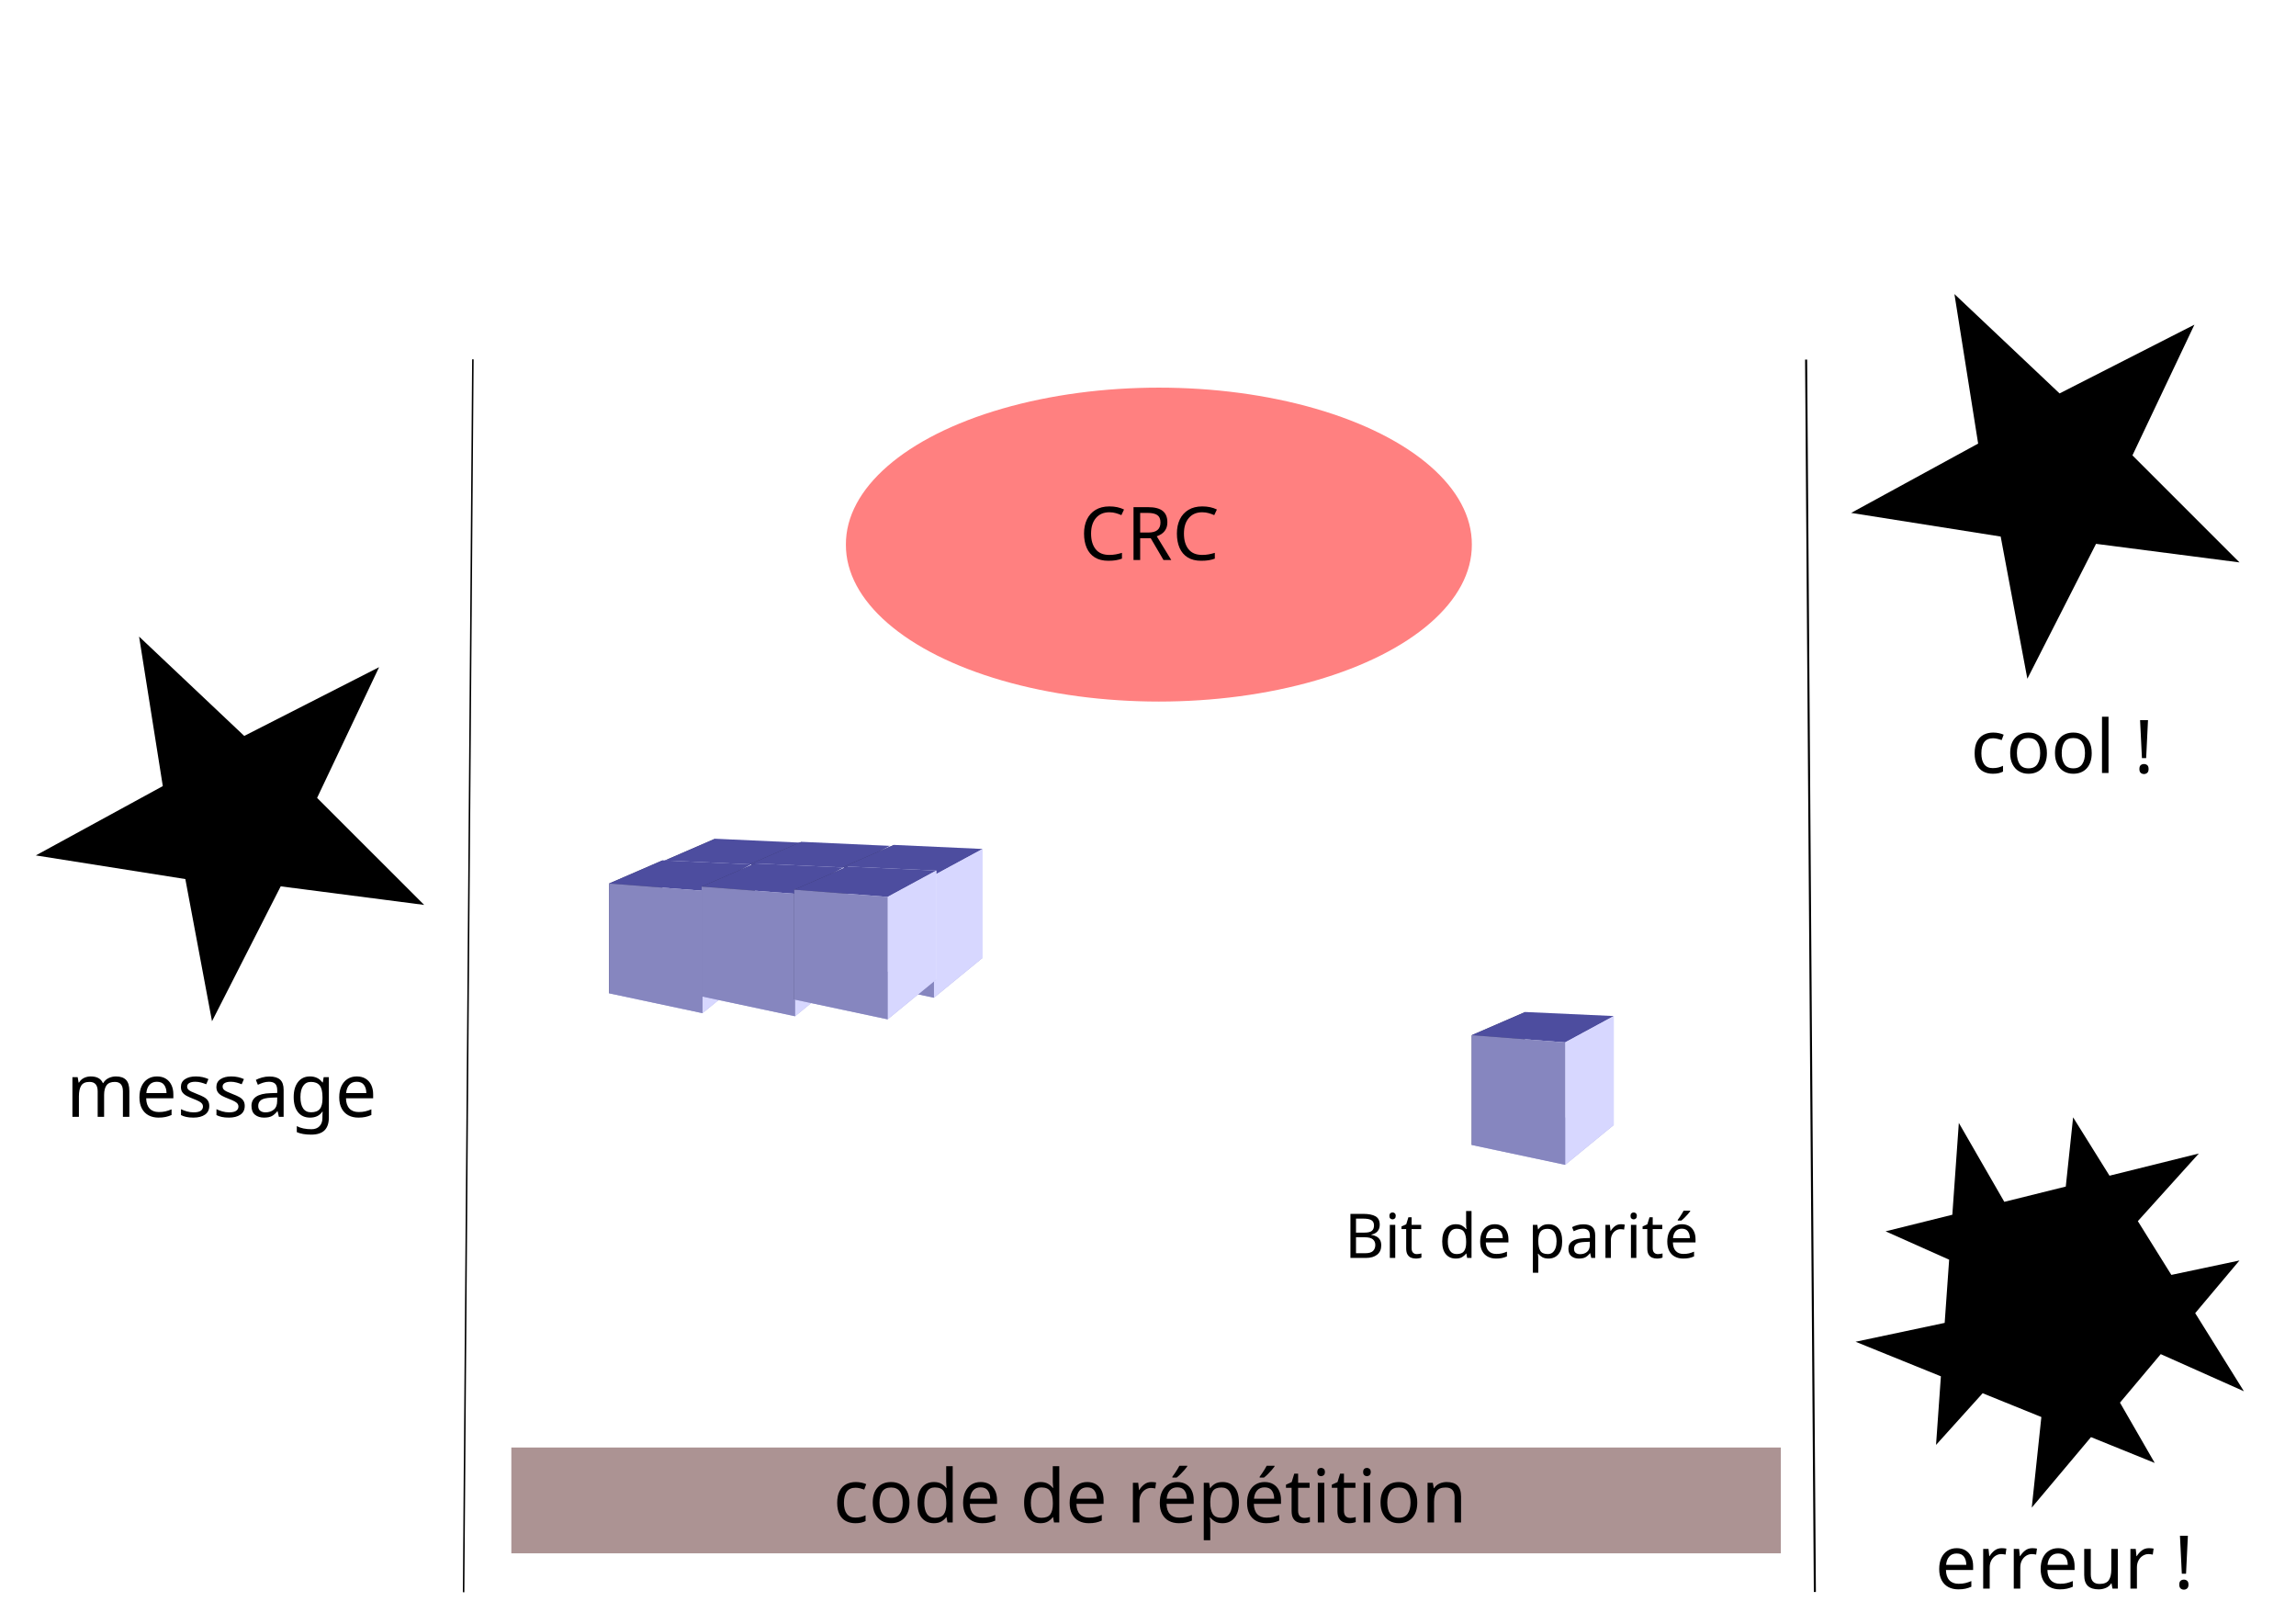
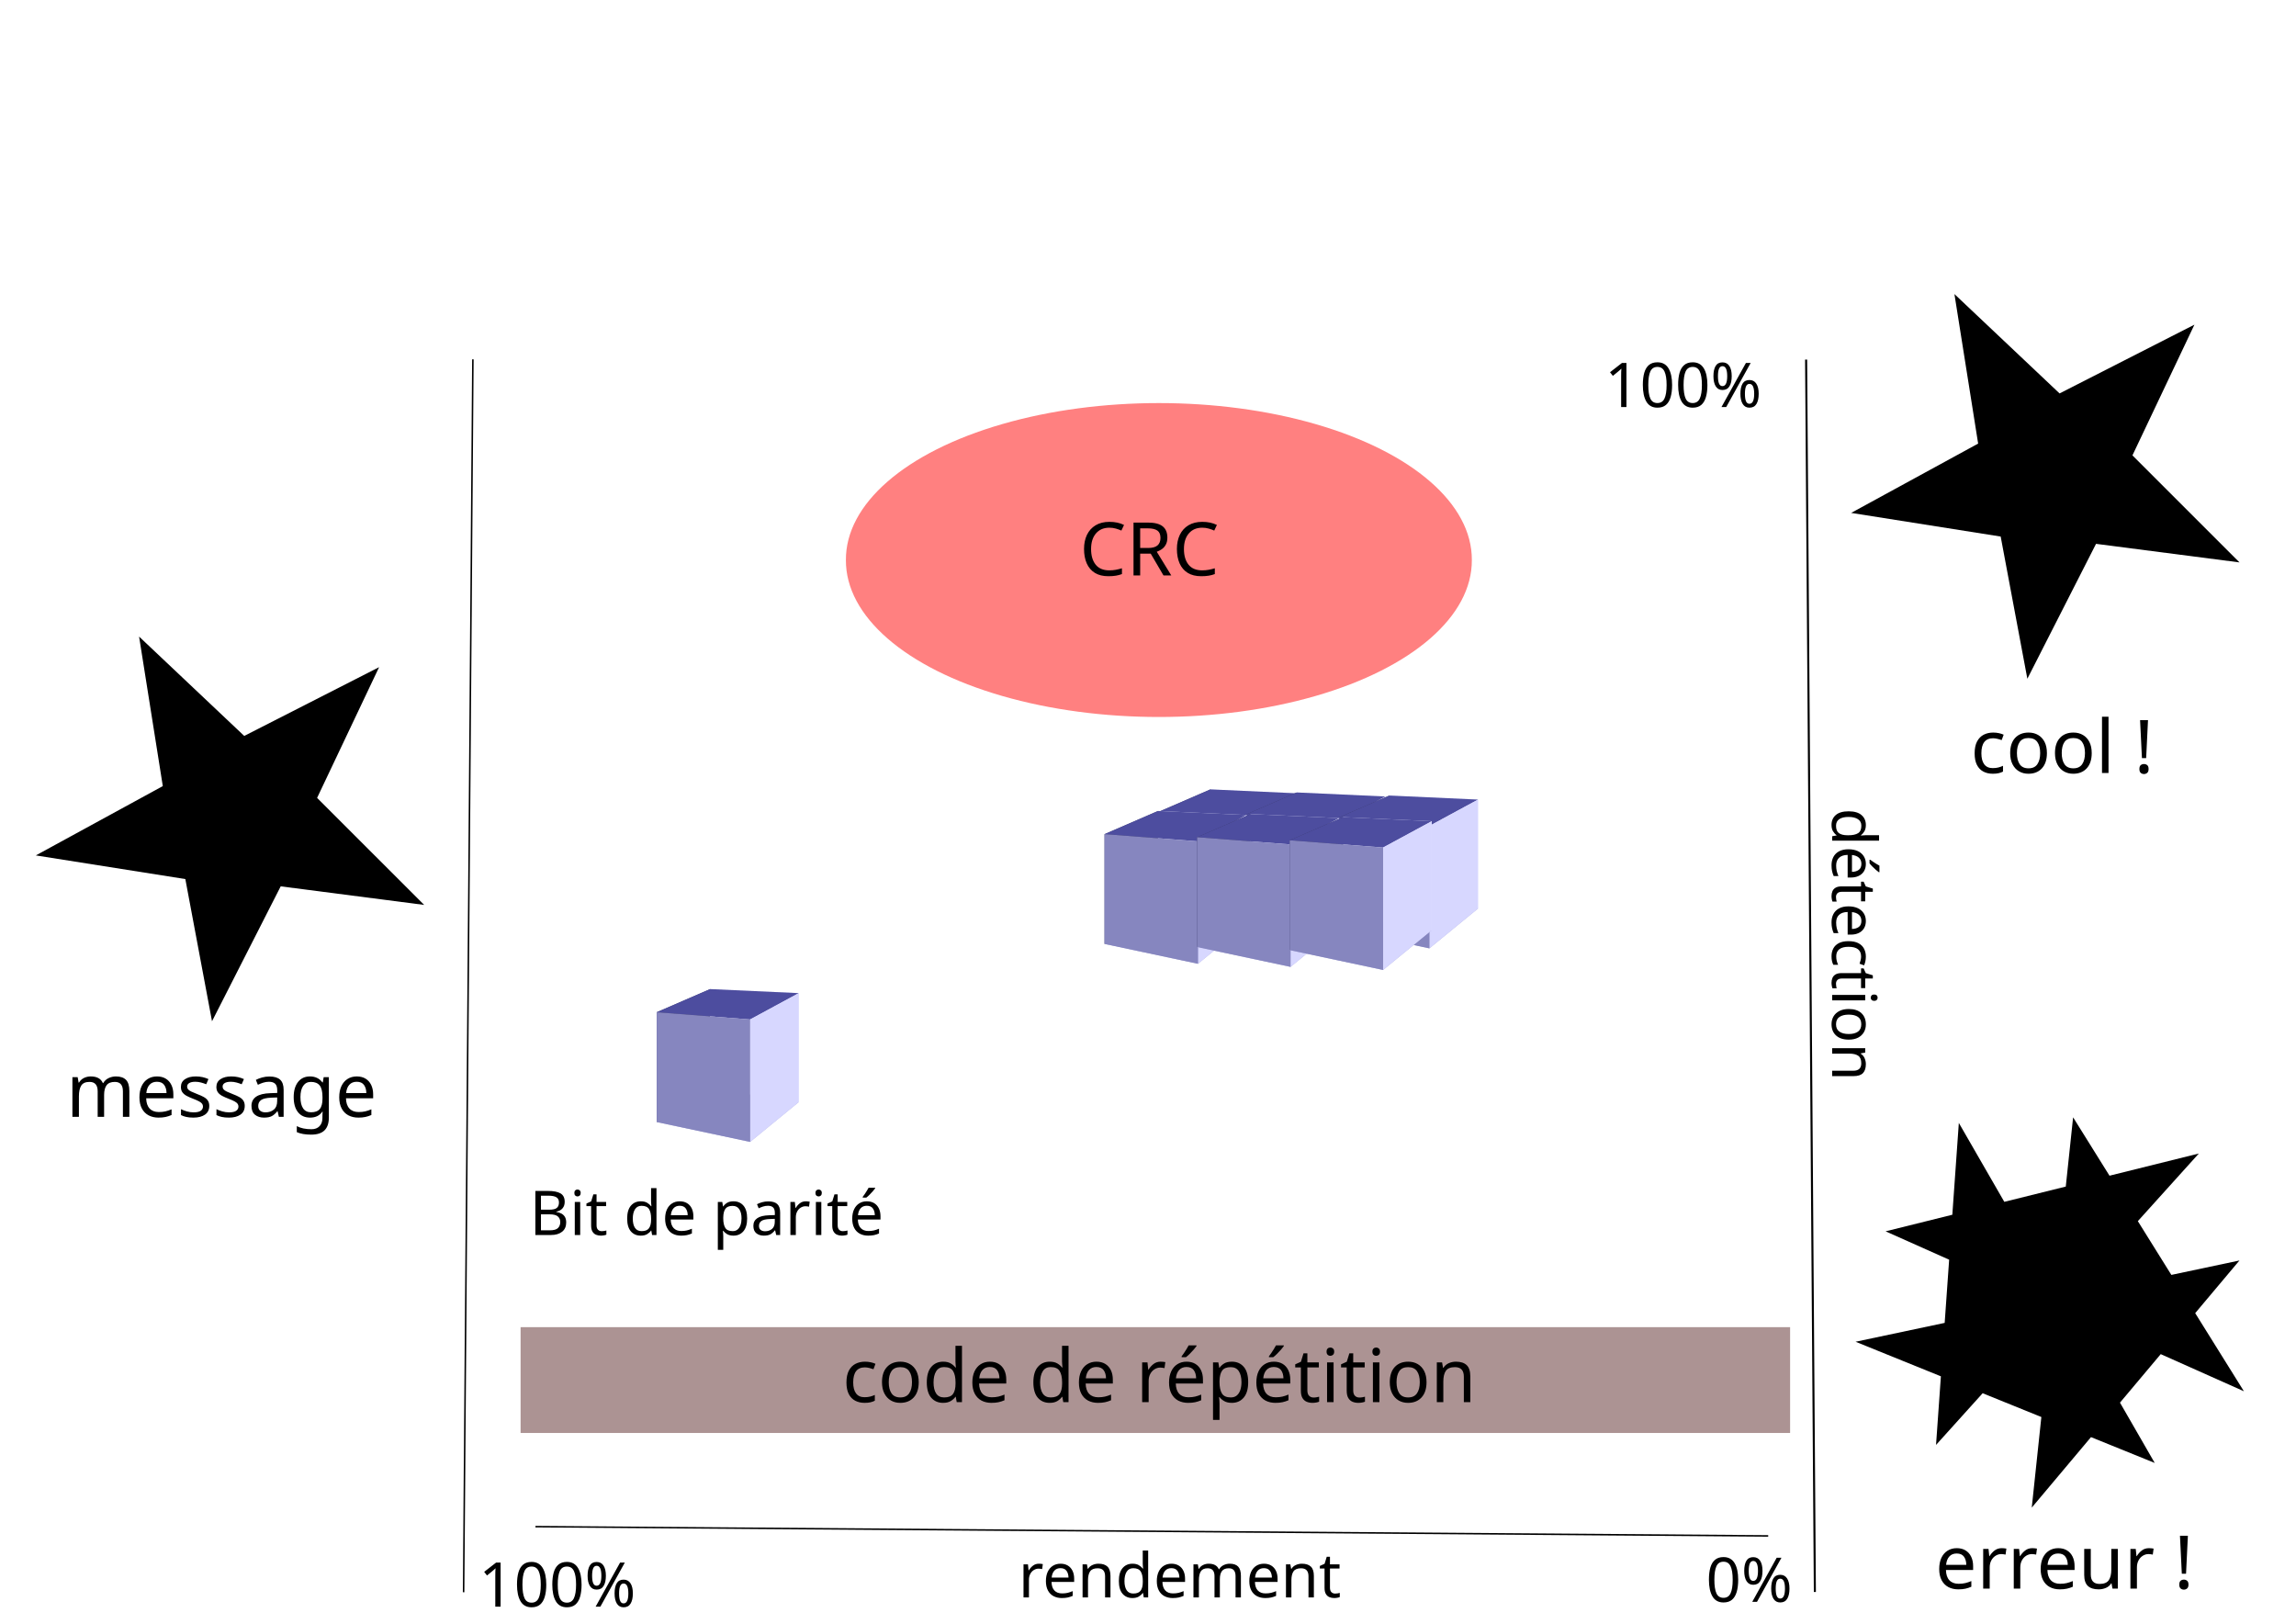
<svg xmlns="http://www.w3.org/2000/svg" width="1488.189" height="1052.362" id="svg2" version="1.1">
  <defs id="defs4">
    </defs>
  <g id="layer1" transform="translate(0,7.7734376e-6)">
    <flowRoot xml:space="preserve" id="flowRoot2985" style="font-size:40px;font-style:normal;font-weight:normal;line-height:125%;letter-spacing:0px;word-spacing:0px;fill:#000000;fill-opacity:1;stroke:none;font-family:Sans" transform="translate(5.714284,-7.255367)">
      <flowRegion id="flowRegion2987">
        <rect id="rect2989" width="1048.572" height="174.286" x="211.429" y="51.046" />
      </flowRegion>
      <flowPara id="flowPara2991" style="font-size:64px;text-align:center;text-anchor:middle">Code Correcteurs</flowPara>
    </flowRoot>
    <path id="path3012" d="m 225.714,452.362 -40.181,84.718 69.394,69.36 -92.988,-12.035 -44.521,87.431 L 100.129,589.68 3.219,574.355 85.522,529.435 70.15,432.533 138.305,496.926 z" transform="translate(20,-20.00001)" />
    <path id="path3012-7" d="m 225.714,452.362 -40.181,84.718 69.394,69.36 -92.988,-12.035 -44.521,87.431 L 100.129,589.68 3.219,574.355 85.522,529.435 70.15,432.533 138.305,496.926 z" transform="translate(1196.641,-241.9648)" />
    <path id="path3012-7-6" d="M 225.714,452.362 22.676,502.794 254.927,606.44 144.221,428.924 117.418,681.836 252.036,521.692 3.219,574.355 197.124,652.897 70.15,432.533 55.372,641.218 z" transform="translate(1199.498,295.1781)" />
    <text xml:space="preserve" style="font-size:40px;font-style:normal;font-weight:normal;line-height:125%;letter-spacing:0px;word-spacing:0px;fill:#000000;fill-opacity:1;stroke:none;font-family:Sans" x="1254.286" y="1029.505" id="text3050">
      <tspan id="tspan3052" x="1254.286" y="1029.505" style="font-size:48px">erreur !</tspan>
    </text>
    <text xml:space="preserve" style="font-size:40px;font-style:normal;font-weight:normal;line-height:125%;letter-spacing:0px;word-spacing:0px;fill:#000000;fill-opacity:1;stroke:none;font-family:Sans" x="1277.249" y="500.947" id="text3050-0">
      <tspan id="tspan3052-3" x="1277.249" y="500.947" style="font-size:48px">cool !</tspan>
    </text>
-     <path id="path3103" d="m 780,813.791 a 121.429,112.857 0 1 1 -242.857,0 121.429,112.857 0 1 1 242.857,0 z" transform="matrix(1.670588,0,0,0.8987342,-349.0588,-378.4479)" style="fill:#ff8080" />
-     <text xml:space="preserve" style="font-size:40px;font-style:normal;font-weight:normal;line-height:125%;letter-spacing:0px;word-spacing:0px;fill:#000000;fill-opacity:1;stroke:none;font-family:Sans" x="699.714" y="362.934" id="text3105">
-       <tspan id="tspan3107" x="699.714" y="362.934" style="font-size:48px">CRC</tspan>
+     <path id="path3103" d="m 780,813.791 a 121.429,112.857 0 1 1 -242.857,0 121.429,112.857 0 1 1 242.857,0 z" transform="matrix(1.670588,0,0,0.8987342,-349.0588,-368.4479)" style="fill:#ff8080" />
+     <text xml:space="preserve" style="font-size:40px;font-style:normal;font-weight:normal;line-height:125%;letter-spacing:0px;word-spacing:0px;fill:#000000;fill-opacity:1;stroke:none;font-family:Sans" x="699.714" y="372.934" id="text3105">
+       <tspan id="tspan3107" x="699.714" y="372.934" style="font-size:48px">CRC</tspan>
    </text>
-     <rect style="fill:#ac9393" id="rect3109" width="822.857" height="68.571" x="331.429" y="938.076" />
-     <text xml:space="preserve" style="font-size:40px;font-style:normal;font-weight:normal;line-height:125%;letter-spacing:0px;word-spacing:0px;fill:#000000;fill-opacity:1;stroke:none;font-family:Sans" x="540" y="986.648" id="text3111">
-       <tspan id="tspan3113" x="540" y="986.648" style="font-size:48px">code de répétition</tspan>
+     <rect style="fill:#ac9393" id="rect3109" width="822.857" height="68.571" x="337.429" y="860.076" />
+     <text xml:space="preserve" style="font-size:40px;font-style:normal;font-weight:normal;line-height:125%;letter-spacing:0px;word-spacing:0px;fill:#000000;fill-opacity:1;stroke:none;font-family:Sans" x="546" y="908.648" id="text3111">
+       <tspan id="tspan3113" x="546" y="908.648" style="font-size:48px">code de répétition</tspan>
    </text>
    <path style="fill:none;stroke:#000000;stroke-width:0.984px;stroke-linecap:butt;stroke-linejoin:miter;stroke-opacity:1" d="m 306.508,232.855 -6.016,799.016 z" id="path3115" />
    <path style="fill:none;stroke:#000000;stroke-width:1.331px;stroke-linecap:butt;stroke-linejoin:miter;stroke-opacity:1" d="m 1170.666,233.028 5.669,798.669 z" id="path3117" />
    <text xml:space="preserve" style="font-size:40px;font-style:normal;font-weight:normal;line-height:125%;letter-spacing:0px;word-spacing:0px;fill:#000000;fill-opacity:1;stroke:none;font-family:Sans" x="42.857" y="723.791" id="text3119">
      <tspan id="tspan3121" x="42.857" y="723.791" style="font-size:48px">message</tspan>
    </text>
-     <text xml:space="preserve" style="font-size:40px;font-style:normal;font-weight:normal;line-height:125%;letter-spacing:0px;word-spacing:0px;fill:#000000;fill-opacity:1;stroke:none;font-family:Sans" x="871.429" y="815.219" id="text3125">
-       <tspan id="tspan3127" x="871.429" y="815.219">Bit de parité</tspan>
+     <text xml:space="preserve" style="font-size:40px;font-style:normal;font-weight:normal;line-height:125%;letter-spacing:0px;word-spacing:0px;fill:#000000;fill-opacity:1;stroke:none;font-family:Sans" x="343.143" y="800.362" id="text3125">
+       <tspan id="tspan3127" x="343.143" y="800.362">Bit de parité</tspan>
    </text>
    <g style="fill:#ac9393" id="g3135">
-       <path id="path3145" style="fill:#afafde;fill-rule:evenodd;stroke:none" d="m 428.795,629.729 60.557,12.866 31.509,-25.812 -57.428,-9.181 z" />
-       <path id="path3137" style="fill:#353564;fill-rule:evenodd;stroke:none" d="m 428.795,558.571 0,71.159 34.638,-22.126 0,-64.041 z" />
-       <path id="path3147" style="fill:#e9e9ff;fill-rule:evenodd;stroke:none" d="m 463.433,543.562 57.428,2.62 0,70.602 -57.428,-9.181 z" />
-       <path id="path3139" style="fill:#4d4d9f;fill-rule:evenodd;stroke:none" d="m 428.795,558.571 60.557,4.673 31.509,-17.062 -57.428,-2.62 z" />
-       <path id="path3143" style="fill:#d7d7ff;fill-rule:evenodd;stroke:none" d="m 489.352,563.244 0,79.352 31.509,-25.812 0,-70.602 z" />
-       <path id="path3141" style="fill:#8686bf;fill-rule:evenodd;stroke:none" d="m 428.795,558.571 60.557,4.673 0,79.352 -60.557,-12.866 z" />
+       <path id="path3145" style="fill:#afafde;fill-rule:evenodd;stroke:none" d="m 749.938,597.729 60.557,12.866 31.509,-25.812 -57.428,-9.181 z" />
+       <path id="path3137" style="fill:#353564;fill-rule:evenodd;stroke:none" d="m 749.938,526.571 0,71.159 34.638,-22.126 0,-64.041 z" />
+       <path id="path3147" style="fill:#e9e9ff;fill-rule:evenodd;stroke:none" d="m 784.576,511.562 57.428,2.62 0,70.602 -57.428,-9.181 z" />
+       <path id="path3139" style="fill:#4d4d9f;fill-rule:evenodd;stroke:none" d="m 749.938,526.571 60.557,4.673 31.509,-17.062 -57.428,-2.62 z" />
+       <path id="path3143" style="fill:#d7d7ff;fill-rule:evenodd;stroke:none" d="m 810.495,531.244 0,79.352 31.509,-25.812 0,-70.602 z" />
+       <path id="path3141" style="fill:#8686bf;fill-rule:evenodd;stroke:none" d="m 749.938,526.571 60.557,4.673 0,79.352 -60.557,-12.866 z" />
    </g>
    <g id="g3163" style="fill:#ac9393">
-       <path d="m 484.795,631.729 60.557,12.866 31.509,-25.812 -57.428,-9.181 z" style="fill:#afafde;fill-rule:evenodd;stroke:none" id="path3165" />
-       <path d="m 484.795,560.571 0,71.159 34.638,-22.126 0,-64.041 z" style="fill:#353564;fill-rule:evenodd;stroke:none" id="path3167" />
-       <path d="m 519.433,545.562 57.428,2.62 0,70.602 -57.428,-9.181 z" style="fill:#e9e9ff;fill-rule:evenodd;stroke:none" id="path3169" />
-       <path d="m 484.795,560.571 60.557,4.673 31.509,-17.062 -57.428,-2.62 z" style="fill:#4d4d9f;fill-rule:evenodd;stroke:none" id="path3171" />
-       <path d="m 545.352,565.244 0,79.352 31.509,-25.812 0,-70.602 z" style="fill:#d7d7ff;fill-rule:evenodd;stroke:none" id="path3173" />
-       <path d="m 484.795,560.571 60.557,4.673 0,79.352 -60.557,-12.866 z" style="fill:#8686bf;fill-rule:evenodd;stroke:none" id="path3175" />
+       <path d="m 805.938,599.729 60.557,12.866 31.509,-25.812 -57.428,-9.181 z" style="fill:#afafde;fill-rule:evenodd;stroke:none" id="path3165" />
+       <path d="m 805.938,528.571 0,71.159 34.638,-22.126 0,-64.041 z" style="fill:#353564;fill-rule:evenodd;stroke:none" id="path3167" />
+       <path d="m 840.576,513.562 57.428,2.62 0,70.602 -57.428,-9.181 z" style="fill:#e9e9ff;fill-rule:evenodd;stroke:none" id="path3169" />
+       <path d="m 805.938,528.571 60.557,4.673 31.509,-17.062 -57.428,-2.62 z" style="fill:#4d4d9f;fill-rule:evenodd;stroke:none" id="path3171" />
+       <path d="m 866.495,533.244 0,79.352 31.509,-25.812 0,-70.602 z" style="fill:#d7d7ff;fill-rule:evenodd;stroke:none" id="path3173" />
+       <path d="m 805.938,528.571 60.557,4.673 0,79.352 -60.557,-12.866 z" style="fill:#8686bf;fill-rule:evenodd;stroke:none" id="path3175" />
    </g>
    <g style="fill:#ac9393" id="g3179">
-       <path id="path3181" style="fill:#afafde;fill-rule:evenodd;stroke:none" d="m 544.795,633.729 60.557,12.866 31.509,-25.812 -57.428,-9.181 z" />
-       <path id="path3183" style="fill:#353564;fill-rule:evenodd;stroke:none" d="m 544.795,562.571 0,71.159 34.638,-22.126 0,-64.041 z" />
-       <path id="path3185" style="fill:#e9e9ff;fill-rule:evenodd;stroke:none" d="m 579.433,547.562 57.428,2.62 0,70.602 -57.428,-9.181 z" />
-       <path id="path3187" style="fill:#4d4d9f;fill-rule:evenodd;stroke:none" d="m 544.795,562.571 60.557,4.673 31.509,-17.062 -57.428,-2.62 z" />
-       <path id="path3189" style="fill:#d7d7ff;fill-rule:evenodd;stroke:none" d="m 605.352,567.244 0,79.352 31.509,-25.812 0,-70.602 z" />
-       <path id="path3191" style="fill:#8686bf;fill-rule:evenodd;stroke:none" d="m 544.795,562.571 60.557,4.673 0,79.352 -60.557,-12.866 z" />
+       <path id="path3181" style="fill:#afafde;fill-rule:evenodd;stroke:none" d="m 865.938,601.729 60.557,12.866 31.509,-25.812 -57.428,-9.181 z" />
+       <path id="path3183" style="fill:#353564;fill-rule:evenodd;stroke:none" d="m 865.938,530.571 0,71.159 34.638,-22.126 0,-64.041 z" />
+       <path id="path3185" style="fill:#e9e9ff;fill-rule:evenodd;stroke:none" d="m 900.576,515.562 57.428,2.62 0,70.602 -57.428,-9.181 z" />
+       <path id="path3187" style="fill:#4d4d9f;fill-rule:evenodd;stroke:none" d="m 865.938,530.571 60.557,4.673 31.509,-17.062 -57.428,-2.62 z" />
+       <path id="path3189" style="fill:#d7d7ff;fill-rule:evenodd;stroke:none" d="m 926.495,535.244 0,79.352 31.509,-25.812 0,-70.602 z" />
+       <path id="path3191" style="fill:#8686bf;fill-rule:evenodd;stroke:none" d="m 865.938,530.571 60.557,4.673 0,79.352 -60.557,-12.866 z" />
    </g>
    <g id="g3195" style="fill:#ac9393">
-       <path d="m 394.795,643.729 60.557,12.866 31.509,-25.812 -57.428,-9.181 z" style="fill:#afafde;fill-rule:evenodd;stroke:none" id="path3197" />
-       <path d="m 394.795,572.571 0,71.159 34.638,-22.126 0,-64.041 z" style="fill:#353564;fill-rule:evenodd;stroke:none" id="path3199" />
-       <path d="m 429.433,557.562 57.428,2.62 0,70.602 -57.428,-9.181 z" style="fill:#e9e9ff;fill-rule:evenodd;stroke:none" id="path3201" />
-       <path d="m 394.795,572.571 60.557,4.673 31.509,-17.062 -57.428,-2.62 z" style="fill:#4d4d9f;fill-rule:evenodd;stroke:none" id="path3203" />
-       <path d="m 455.352,577.244 0,79.352 31.509,-25.812 0,-70.602 z" style="fill:#d7d7ff;fill-rule:evenodd;stroke:none" id="path3205" />
-       <path d="m 394.795,572.571 60.557,4.673 0,79.352 -60.557,-12.866 z" style="fill:#8686bf;fill-rule:evenodd;stroke:none" id="path3207" />
+       <path d="m 715.938,611.729 60.557,12.866 31.509,-25.812 -57.428,-9.181 z" style="fill:#afafde;fill-rule:evenodd;stroke:none" id="path3197" />
+       <path d="m 715.938,540.571 0,71.159 34.638,-22.126 0,-64.041 z" style="fill:#353564;fill-rule:evenodd;stroke:none" id="path3199" />
+       <path d="m 750.576,525.562 57.428,2.62 0,70.602 -57.428,-9.181 z" style="fill:#e9e9ff;fill-rule:evenodd;stroke:none" id="path3201" />
+       <path d="m 715.938,540.571 60.557,4.673 31.509,-17.062 -57.428,-2.62 z" style="fill:#4d4d9f;fill-rule:evenodd;stroke:none" id="path3203" />
+       <path d="m 776.495,545.244 0,79.352 31.509,-25.812 0,-70.602 z" style="fill:#d7d7ff;fill-rule:evenodd;stroke:none" id="path3205" />
+       <path d="m 715.938,540.571 60.557,4.673 0,79.352 -60.557,-12.866 z" style="fill:#8686bf;fill-rule:evenodd;stroke:none" id="path3207" />
    </g>
    <g style="fill:#ac9393" id="g3211">
-       <path id="path3213" style="fill:#afafde;fill-rule:evenodd;stroke:none" d="m 454.795,645.729 60.557,12.866 31.509,-25.812 -57.428,-9.181 z" />
-       <path id="path3215" style="fill:#353564;fill-rule:evenodd;stroke:none" d="m 454.795,574.571 0,71.159 34.638,-22.126 0,-64.041 z" />
-       <path id="path3217" style="fill:#e9e9ff;fill-rule:evenodd;stroke:none" d="m 489.433,559.562 57.428,2.62 0,70.602 -57.428,-9.181 z" />
-       <path id="path3219" style="fill:#4d4d9f;fill-rule:evenodd;stroke:none" d="m 454.795,574.571 60.557,4.673 31.509,-17.062 -57.428,-2.62 z" />
-       <path id="path3221" style="fill:#d7d7ff;fill-rule:evenodd;stroke:none" d="m 515.352,579.244 0,79.352 31.509,-25.812 0,-70.602 z" />
-       <path id="path3223" style="fill:#8686bf;fill-rule:evenodd;stroke:none" d="m 454.795,574.571 60.557,4.673 0,79.352 -60.557,-12.866 z" />
+       <path id="path3213" style="fill:#afafde;fill-rule:evenodd;stroke:none" d="m 775.938,613.729 60.557,12.866 31.509,-25.812 -57.428,-9.181 z" />
+       <path id="path3215" style="fill:#353564;fill-rule:evenodd;stroke:none" d="m 775.938,542.571 0,71.159 34.638,-22.126 0,-64.041 z" />
+       <path id="path3217" style="fill:#e9e9ff;fill-rule:evenodd;stroke:none" d="m 810.576,527.562 57.428,2.62 0,70.602 -57.428,-9.181 z" />
+       <path id="path3219" style="fill:#4d4d9f;fill-rule:evenodd;stroke:none" d="m 775.938,542.571 60.557,4.673 31.509,-17.062 -57.428,-2.62 z" />
+       <path id="path3221" style="fill:#d7d7ff;fill-rule:evenodd;stroke:none" d="m 836.495,547.244 0,79.352 31.509,-25.812 0,-70.602 z" />
+       <path id="path3223" style="fill:#8686bf;fill-rule:evenodd;stroke:none" d="m 775.938,542.571 60.557,4.673 0,79.352 -60.557,-12.866 z" />
    </g>
    <g id="g3227" style="fill:#ac9393">
-       <path d="m 514.795,647.729 60.557,12.866 31.509,-25.812 -57.428,-9.181 z" style="fill:#afafde;fill-rule:evenodd;stroke:none" id="path3229" />
-       <path d="m 514.795,576.571 0,71.159 34.638,-22.126 0,-64.041 z" style="fill:#353564;fill-rule:evenodd;stroke:none" id="path3231" />
-       <path d="m 549.433,561.562 57.428,2.62 0,70.602 -57.428,-9.181 z" style="fill:#e9e9ff;fill-rule:evenodd;stroke:none" id="path3233" />
-       <path d="m 514.795,576.571 60.557,4.673 31.509,-17.062 -57.428,-2.62 z" style="fill:#4d4d9f;fill-rule:evenodd;stroke:none" id="path3235" />
-       <path d="m 575.352,581.244 0,79.352 31.509,-25.812 0,-70.602 z" style="fill:#d7d7ff;fill-rule:evenodd;stroke:none" id="path3237" />
-       <path d="m 514.795,576.571 60.557,4.673 0,79.352 -60.557,-12.866 z" style="fill:#8686bf;fill-rule:evenodd;stroke:none" id="path3239" />
+       <path d="m 835.938,615.729 60.557,12.866 31.509,-25.812 -57.428,-9.181 z" style="fill:#afafde;fill-rule:evenodd;stroke:none" id="path3229" />
+       <path d="m 835.938,544.571 0,71.159 34.638,-22.126 0,-64.041 z" style="fill:#353564;fill-rule:evenodd;stroke:none" id="path3231" />
+       <path d="m 870.576,529.562 57.428,2.62 0,70.602 -57.428,-9.181 z" style="fill:#e9e9ff;fill-rule:evenodd;stroke:none" id="path3233" />
+       <path d="m 835.938,544.571 60.557,4.673 31.509,-17.062 -57.428,-2.62 z" style="fill:#4d4d9f;fill-rule:evenodd;stroke:none" id="path3235" />
+       <path d="m 896.495,549.244 0,79.352 31.509,-25.812 0,-70.602 z" style="fill:#d7d7ff;fill-rule:evenodd;stroke:none" id="path3237" />
+       <path d="m 835.938,544.571 60.557,4.673 0,79.352 -60.557,-12.866 z" style="fill:#8686bf;fill-rule:evenodd;stroke:none" id="path3239" />
    </g>
-     <flowRoot xml:space="preserve" id="flowRoot3243" style="font-size:40px;font-style:normal;font-weight:normal;line-height:125%;letter-spacing:0px;word-spacing:0px;fill:#000000;fill-opacity:1;stroke:none;font-family:Sans" transform="translate(31.42857,-31.42858)">
+     <flowRoot xml:space="preserve" id="flowRoot3243" style="font-size:40px;font-style:normal;font-weight:normal;line-height:125%;letter-spacing:0px;word-spacing:0px;fill:#000000;fill-opacity:1;stroke:none;font-family:Sans" transform="translate(352.5714,-63.42858)">
      <flowRegion id="flowRegion3245">
        <rect id="rect3247" width="297.143" height="65.714" x="351.429" y="709.505" />
      </flowRegion>
      <flowPara id="flowPara3249">parité croisée</flowPara>
    </flowRoot>
    <g style="fill:#ac9393" id="g3251">
-       <path id="path3253" style="fill:#afafde;fill-rule:evenodd;stroke:none" d="m 953.938,742.015 60.557,12.866 31.509,-25.812 -57.428,-9.181 z" />
-       <path id="path3255" style="fill:#353564;fill-rule:evenodd;stroke:none" d="m 953.938,670.856 0,71.159 34.638,-22.126 0,-64.041 z" />
-       <path id="path3257" style="fill:#e9e9ff;fill-rule:evenodd;stroke:none" d="m 988.576,655.848 57.428,2.62 0,70.602 -57.428,-9.181 z" />
-       <path id="path3259" style="fill:#4d4d9f;fill-rule:evenodd;stroke:none" d="m 953.938,670.856 60.557,4.673 31.509,-17.062 -57.428,-2.62 z" />
-       <path id="path3261" style="fill:#d7d7ff;fill-rule:evenodd;stroke:none" d="m 1014.495,675.529 0,79.352 31.509,-25.812 0,-70.602 z" />
-       <path id="path3263" style="fill:#8686bf;fill-rule:evenodd;stroke:none" d="m 953.938,670.856 60.557,4.673 0,79.352 -60.557,-12.866 z" />
+       <path id="path3253" style="fill:#afafde;fill-rule:evenodd;stroke:none" d="m 425.652,727.158 60.557,12.866 31.509,-25.812 -57.428,-9.181 z" />
+       <path id="path3255" style="fill:#353564;fill-rule:evenodd;stroke:none" d="m 425.652,655.999 0,71.159 34.638,-22.126 0,-64.041 z" />
+       <path id="path3257" style="fill:#e9e9ff;fill-rule:evenodd;stroke:none" d="m 460.29,640.991 57.428,2.62 0,70.602 -57.428,-9.181 z" />
+       <path id="path3259" style="fill:#4d4d9f;fill-rule:evenodd;stroke:none" d="m 425.652,655.999 60.557,4.673 31.509,-17.062 -57.428,-2.62 z" />
+       <path id="path3261" style="fill:#d7d7ff;fill-rule:evenodd;stroke:none" d="m 486.209,660.672 0,79.352 31.509,-25.812 0,-70.602 z" />
+       <path id="path3263" style="fill:#8686bf;fill-rule:evenodd;stroke:none" d="m 425.652,655.999 60.557,4.673 0,79.352 -60.557,-12.866 z" />
    </g>
+     <text xml:space="preserve" style="font-size:40px;font-style:normal;font-weight:normal;line-height:125%;letter-spacing:0px;word-spacing:0px;fill:#000000;fill-opacity:1;stroke:none;font-family:Sans" x="1105.714" y="1038.076" id="text3067">
+       <tspan id="tspan3069" x="1105.714" y="1038.076">0%</tspan>
+     </text>
+     <text xml:space="preserve" style="font-size:40px;font-style:normal;font-weight:normal;line-height:125%;letter-spacing:0px;word-spacing:0px;fill:#000000;fill-opacity:1;stroke:none;font-family:Sans" x="1040" y="263.791" id="text3071">
+       <tspan id="tspan3073" x="1040" y="263.791">100%</tspan>
+     </text>
+     <text xml:space="preserve" style="font-size:40px;font-style:normal;font-weight:normal;line-height:125%;letter-spacing:0px;word-spacing:0px;fill:#000000;fill-opacity:1;stroke:none;font-family:Sans" x="310.271" y="1041.208" id="text3071-9">
+       <tspan id="tspan3073-2" x="310.271" y="1041.208">100%</tspan>
+     </text>
+     <text xml:space="preserve" style="font-size:40px;font-style:normal;font-weight:normal;line-height:125%;letter-spacing:0px;word-spacing:0px;fill:#000000;fill-opacity:1;stroke:none;font-family:Sans" x="660" y="1035.219" id="text3096">
+       <tspan id="tspan3098" x="660" y="1035.219">rendement</tspan>
+     </text>
+     <text xml:space="preserve" style="font-size:40px;font-style:normal;font-weight:normal;line-height:125%;letter-spacing:0px;word-spacing:0px;fill:#000000;fill-opacity:1;stroke:none;font-family:Sans" x="523.573" y="-1187.536" id="text3100" transform="matrix(0,1,-1,0,0,0)">
+       <tspan id="tspan3102" x="523.573" y="-1187.536">détection</tspan>
+     </text>
+     <path style="fill:none;stroke:#000000;stroke-width:0.984px;stroke-linecap:butt;stroke-linejoin:miter;stroke-opacity:1" d="m 347.064,989.354 799.016,6.016 z" id="path3115-0" />
  </g>
</svg>
